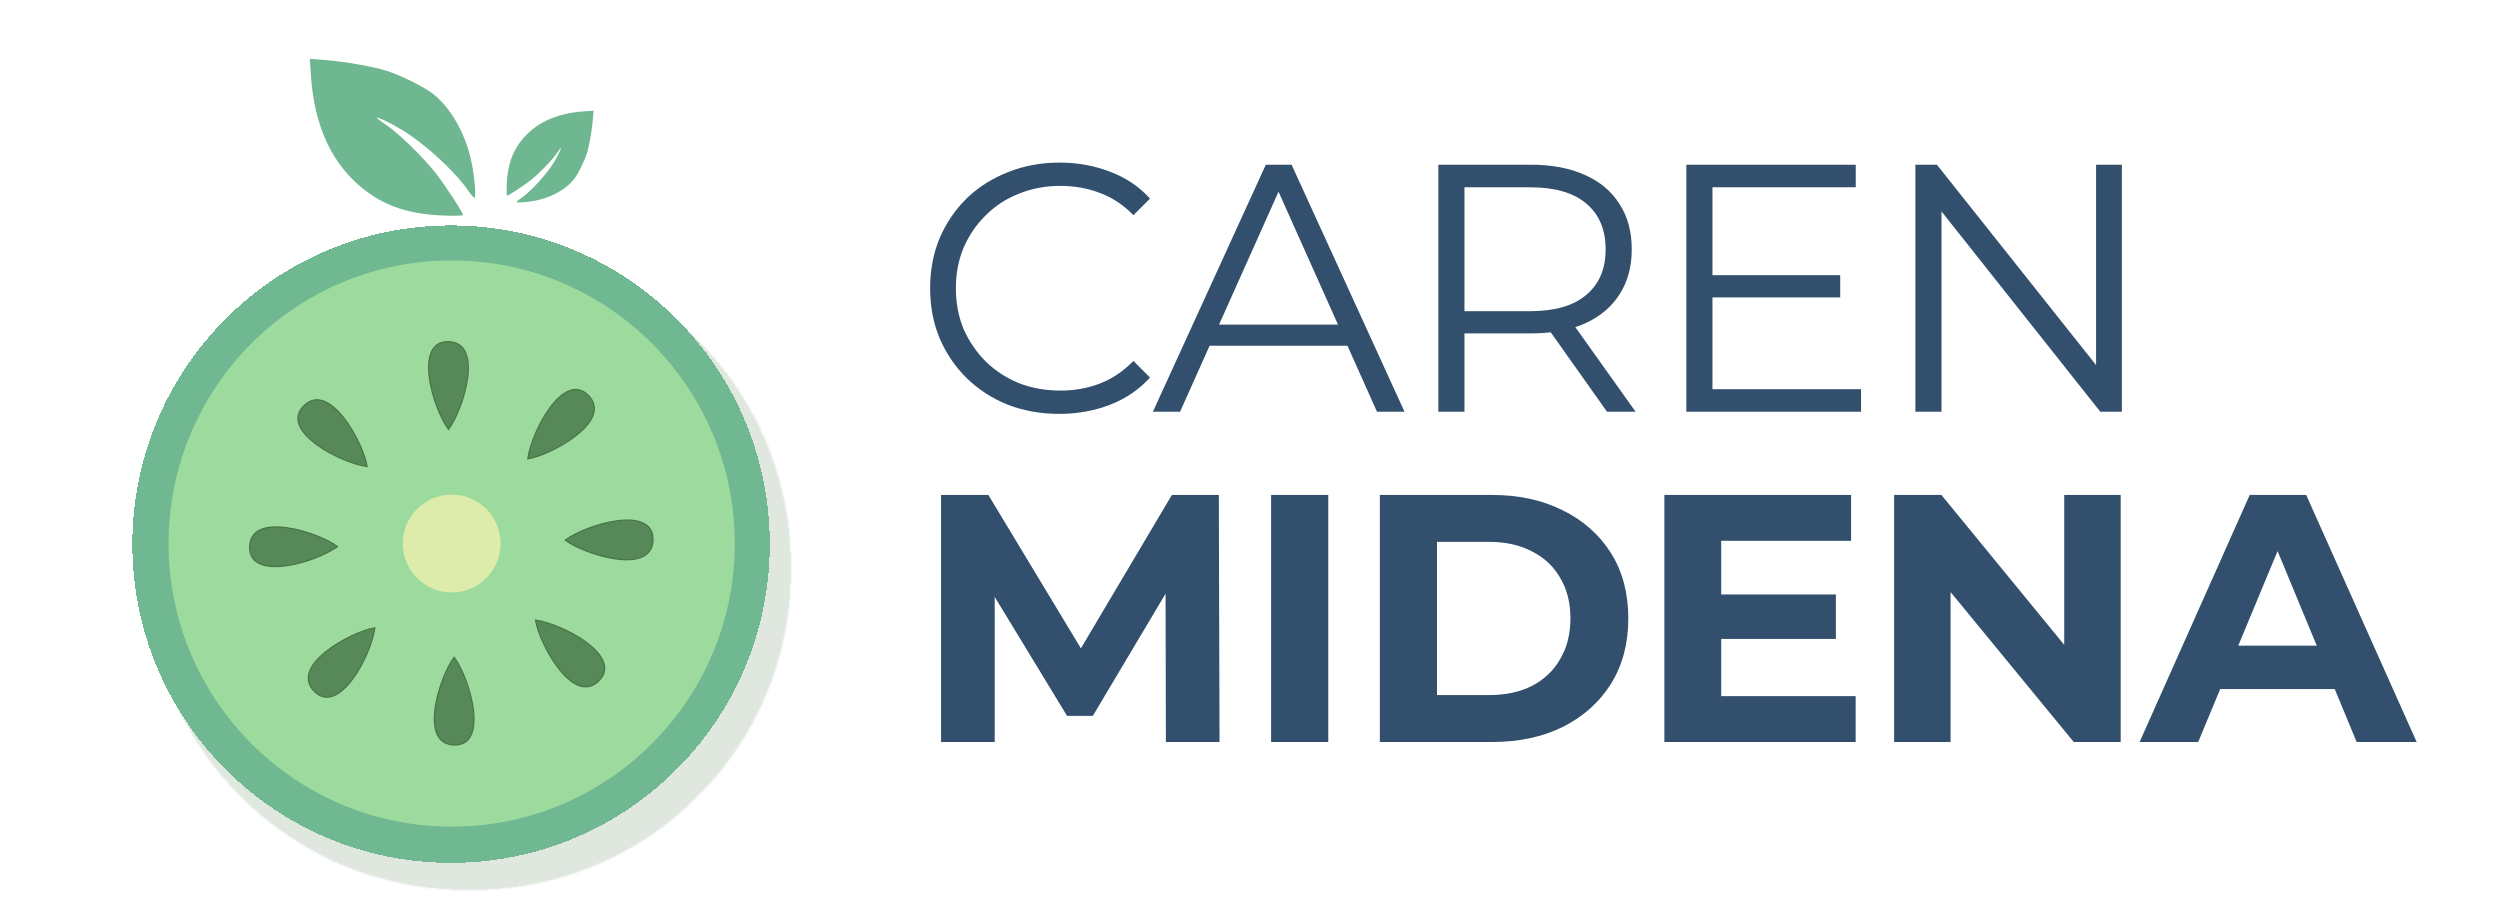
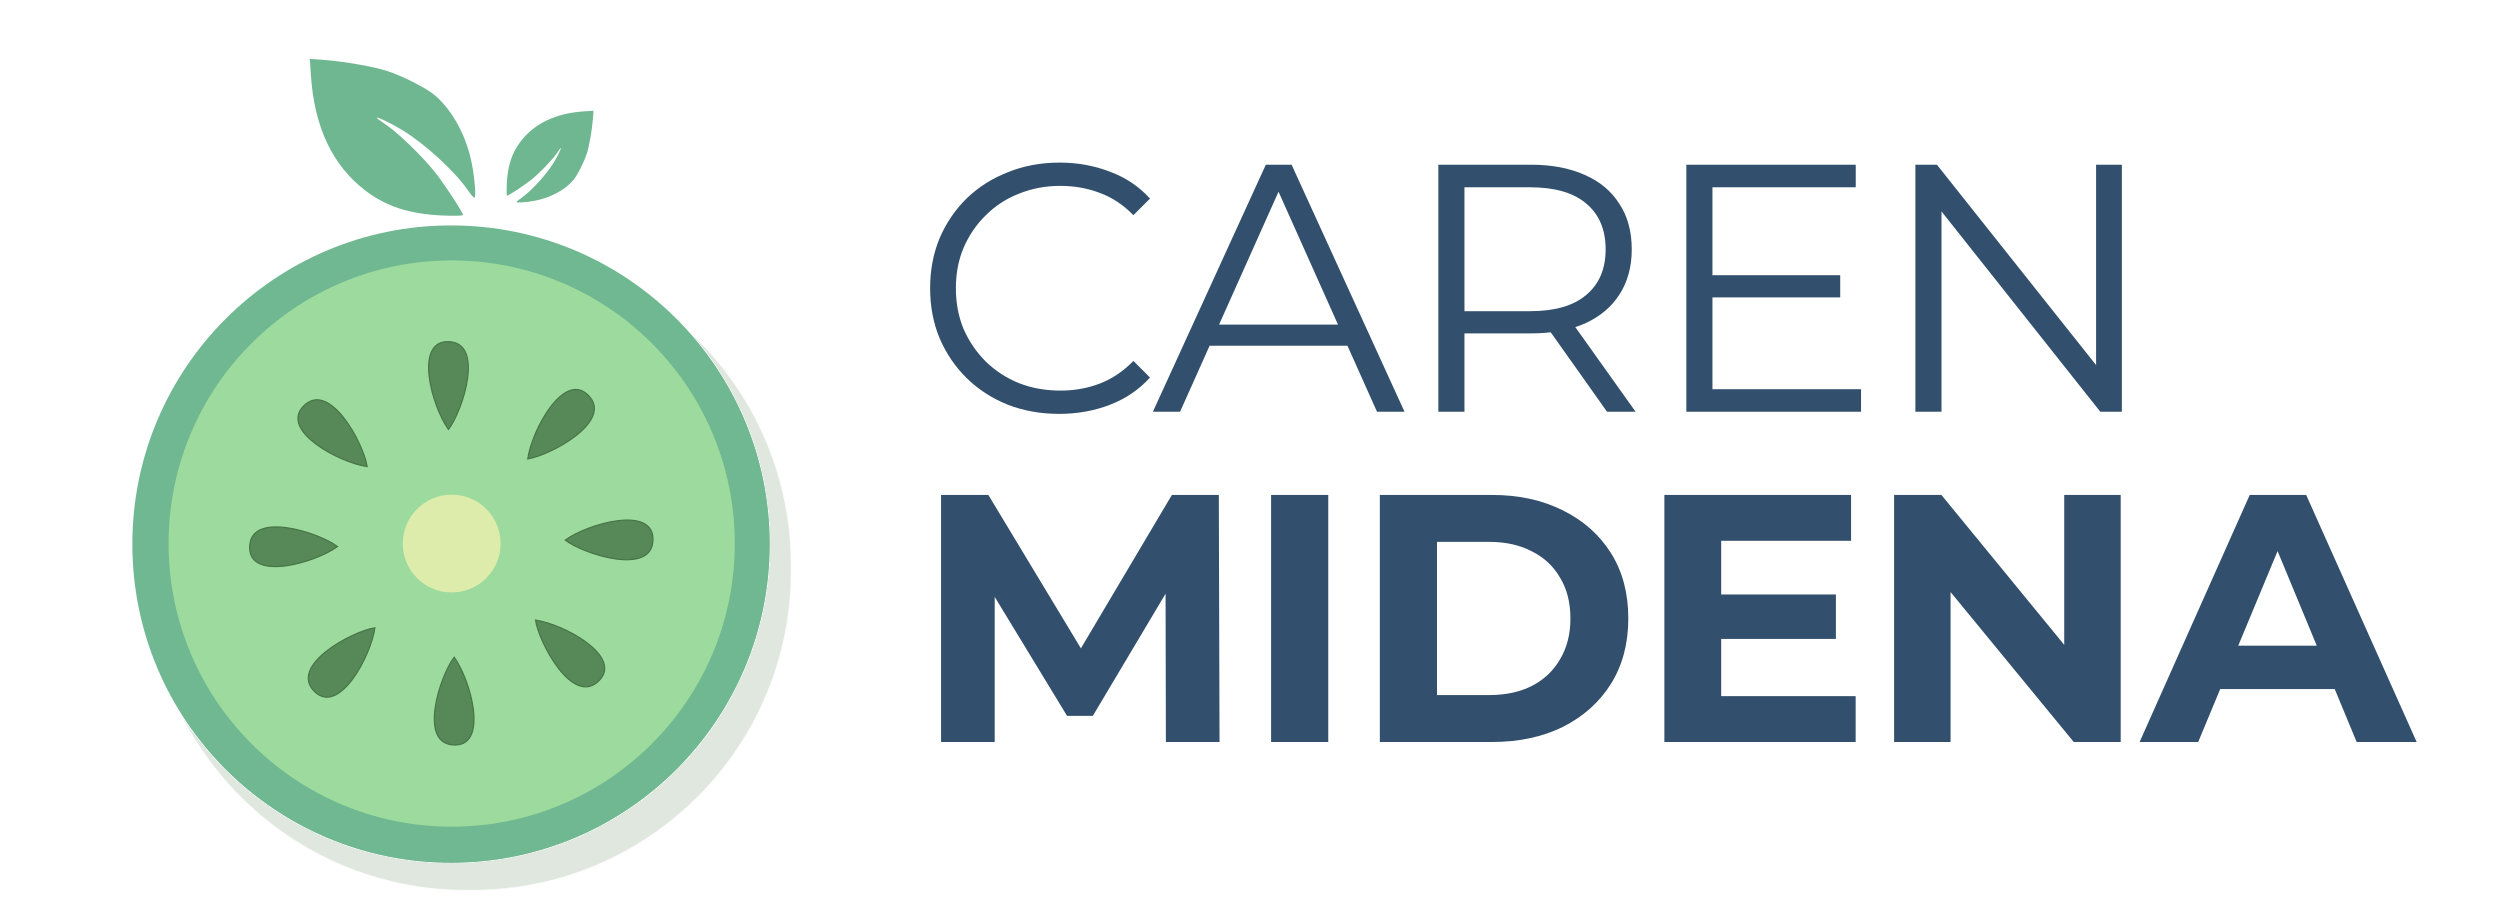
<svg xmlns="http://www.w3.org/2000/svg" width="170" height="62" viewBox="0 0 170 62" fill="none">
  <path d="M72.032 28.144C70.768 28.144 69.6 27.936 68.528 27.52C67.456 27.088 66.528 26.488 65.744 25.72C64.96 24.952 64.344 24.048 63.896 23.008C63.464 21.968 63.248 20.832 63.248 19.6C63.248 18.368 63.464 17.232 63.896 16.192C64.344 15.152 64.96 14.248 65.744 13.48C66.544 12.712 67.48 12.12 68.552 11.704C69.624 11.272 70.792 11.056 72.056 11.056C73.272 11.056 74.416 11.264 75.488 11.68C76.56 12.08 77.464 12.688 78.2 13.504L77.072 14.632C76.384 13.928 75.624 13.424 74.792 13.12C73.96 12.8 73.064 12.64 72.104 12.64C71.096 12.64 70.16 12.816 69.296 13.168C68.432 13.504 67.68 13.992 67.04 14.632C66.4 15.256 65.896 15.992 65.528 16.84C65.176 17.672 65 18.592 65 19.6C65 20.608 65.176 21.536 65.528 22.384C65.896 23.216 66.4 23.952 67.04 24.592C67.68 25.216 68.432 25.704 69.296 26.056C70.16 26.392 71.096 26.56 72.104 26.56C73.064 26.56 73.96 26.4 74.792 26.08C75.624 25.76 76.384 25.248 77.072 24.544L78.2 25.672C77.464 26.488 76.56 27.104 75.488 27.52C74.416 27.936 73.264 28.144 72.032 28.144ZM78.396 28L86.076 11.2H87.828L95.508 28H93.636L86.58 12.232H87.3L80.244 28H78.396ZM81.42 23.512L81.948 22.072H91.716L92.244 23.512H81.42ZM97.807 28V11.2H104.095C105.519 11.2 106.743 11.432 107.767 11.896C108.791 12.344 109.575 13 110.119 13.864C110.679 14.712 110.959 15.744 110.959 16.96C110.959 18.144 110.679 19.168 110.119 20.032C109.575 20.88 108.791 21.536 107.767 22C106.743 22.448 105.519 22.672 104.095 22.672H98.791L99.583 21.856V28H97.807ZM109.279 28L104.959 21.904H106.879L111.223 28H109.279ZM99.583 22L98.791 21.16H104.047C105.727 21.16 106.999 20.792 107.863 20.056C108.743 19.32 109.183 18.288 109.183 16.96C109.183 15.616 108.743 14.576 107.863 13.84C106.999 13.104 105.727 12.736 104.047 12.736H98.791L99.583 11.896V22ZM116.255 18.712H125.135V20.224H116.255V18.712ZM116.447 26.464H126.551V28H114.671V11.2H126.191V12.736H116.447V26.464ZM130.246 28V11.2H131.71L143.302 25.792H142.534V11.2H144.286V28H142.822L131.254 13.408H132.022V28H130.246Z" fill="#32506D" />
  <path d="M63.992 50.456V33.656H67.208L74.36 45.512H72.656L79.688 33.656H82.88L82.928 50.456H79.28L79.256 39.248H79.928L74.312 48.68H72.56L66.824 39.248H67.64V50.456H63.992ZM86.434 50.456V33.656H90.322V50.456H86.434ZM93.829 50.456V33.656H101.461C103.285 33.656 104.893 34.008 106.285 34.712C107.677 35.4 108.765 36.368 109.549 37.616C110.333 38.864 110.725 40.344 110.725 42.056C110.725 43.752 110.333 45.232 109.549 46.496C108.765 47.744 107.677 48.72 106.285 49.424C104.893 50.112 103.285 50.456 101.461 50.456H93.829ZM97.717 47.264H101.269C102.389 47.264 103.357 47.056 104.173 46.64C105.005 46.208 105.645 45.6 106.093 44.816C106.557 44.032 106.789 43.112 106.789 42.056C106.789 40.984 106.557 40.064 106.093 39.296C105.645 38.512 105.005 37.912 104.173 37.496C103.357 37.064 102.389 36.848 101.269 36.848H97.717V47.264ZM116.753 40.424H124.841V43.448H116.753V40.424ZM117.041 47.336H126.185V50.456H113.177V33.656H125.873V36.776H117.041V47.336ZM128.799 50.456V33.656H132.015L141.927 45.752H140.367V33.656H144.207V50.456H141.015L131.079 38.36H132.639V50.456H128.799ZM145.493 50.456L152.981 33.656H156.821L164.333 50.456H160.253L154.109 35.624H155.645L149.477 50.456H145.493ZM149.237 46.856L150.269 43.904H158.909L159.965 46.856H149.237Z" fill="#32506D" />
  <path d="M24.842 12.956C22.607 11.247 21.374 8.638 21.142 5.129L21.068 4L22.073 4.077C23.422 4.18 25.466 4.541 26.327 4.827C27.467 5.207 29.019 6.003 29.602 6.506C30.79 7.532 31.732 9.291 32.09 11.152C32.291 12.196 32.383 13.449 32.258 13.449C32.211 13.449 32.006 13.21 31.803 12.917C30.914 11.632 28.89 9.779 27.357 8.846C26.599 8.385 25.617 7.913 25.617 8.01C25.617 8.037 25.918 8.261 26.286 8.51C27.102 9.061 28.735 10.648 29.581 11.711C30.218 12.512 31.484 14.448 31.484 14.62C31.484 14.673 30.862 14.688 30.102 14.655C27.845 14.555 26.265 14.045 24.842 12.956Z" fill="#6FB790" />
  <path d="M35.4 9.624C36.346 8.384 37.791 7.7 39.734 7.571L40.36 7.53L40.318 8.088C40.261 8.836 40.061 9.97 39.902 10.447C39.692 11.08 39.251 11.941 38.972 12.264C38.404 12.923 37.429 13.446 36.399 13.645C35.821 13.756 35.127 13.807 35.127 13.738C35.127 13.711 35.259 13.598 35.422 13.485C36.133 12.992 37.159 11.87 37.676 11.019C37.931 10.598 38.193 10.054 38.139 10.054C38.124 10.054 38 10.221 37.862 10.425C37.557 10.878 36.678 11.784 36.089 12.253C35.645 12.606 34.574 13.308 34.478 13.308C34.449 13.308 34.441 12.963 34.459 12.542C34.514 11.29 34.797 10.413 35.4 9.624Z" fill="#6FB790" />
  <g filter="url(#filter0_d_140_80)">
-     <circle cx="30.673" cy="37.002" r="21.673" fill="#5BAD81" fill-opacity="0.87" shape-rendering="crispEdges" />
+     <circle cx="30.673" cy="37.002" r="21.673" fill="#5BAD81" fill-opacity="0.87" shape-rendering="geometricPrecision" />
  </g>
  <circle cx="30.714" cy="36.961" r="19.251" fill="#A3E09F" fill-opacity="0.87" />
  <circle cx="30.714" cy="36.961" r="3.325" fill="#E8EFAD" fill-opacity="0.87" />
  <path d="M22.949 37.167C21.677 36.196 16.948 34.681 16.977 37.25C17.002 39.51 21.35 38.312 22.949 37.167Z" fill="#578858" stroke="#467446" stroke-width="0.082" />
  <path d="M38.431 36.726C39.703 37.698 44.432 39.213 44.403 36.644C44.378 34.383 40.03 35.582 38.431 36.726Z" fill="#578858" stroke="#467446" stroke-width="0.082" />
  <path d="M30.495 29.205C31.471 27.936 33.001 23.212 30.432 23.233C28.172 23.251 29.356 27.602 30.495 29.205Z" fill="#578858" stroke="#467446" stroke-width="0.082" />
  <path d="M30.885 44.689C29.909 45.958 28.379 50.681 30.948 50.661C33.209 50.643 32.024 46.291 30.885 44.689Z" fill="#578858" stroke="#467446" stroke-width="0.082" />
  <path d="M36.413 42.164C36.654 43.747 39.004 48.12 40.767 46.252C42.319 44.608 38.358 42.451 36.413 42.164Z" fill="#578858" stroke="#467446" stroke-width="0.082" />
  <path d="M24.967 31.729C24.727 30.147 22.376 25.773 20.613 27.642C19.061 29.286 23.022 31.442 24.967 31.729Z" fill="#578858" stroke="#467446" stroke-width="0.082" />
  <path d="M25.495 42.69C23.913 42.936 19.548 45.303 21.423 47.06C23.073 48.605 25.215 44.636 25.495 42.69Z" fill="#578858" stroke="#467446" stroke-width="0.082" />
  <path d="M35.886 31.204C37.467 30.957 41.832 28.59 39.957 26.834C38.307 25.289 36.165 29.258 35.886 31.204Z" fill="#578858" stroke="#467446" stroke-width="0.082" />
  <defs>
    <filter id="filter0_d_140_80" x="9" y="15.329" width="44.906" height="45.316" filterUnits="userSpaceOnUse" color-interpolation-filters="sRGB">
      <feFlood flood-opacity="0" result="BackgroundImageFix" />
      <feColorMatrix in="SourceAlpha" type="matrix" values="0 0 0 0 0 0 0 0 0 0 0 0 0 0 0 0 0 0 127 0" result="hardAlpha" />
      <feMorphology radius="0.164" operator="dilate" in="SourceAlpha" result="effect1_dropShadow_140_80" />
      <feOffset dx="1.231" dy="1.642" />
-       <feGaussianBlur stdDeviation="0.082" />
      <feComposite in2="hardAlpha" operator="out" />
      <feColorMatrix type="matrix" values="0 0 0 0 0.273 0 0 0 0 0.453 0 0 0 0 0.276 0 0 0 0.2 0" />
      <feBlend mode="normal" in2="BackgroundImageFix" result="effect1_dropShadow_140_80" />
      <feBlend mode="normal" in="SourceGraphic" in2="effect1_dropShadow_140_80" result="shape" />
    </filter>
  </defs>
</svg>
